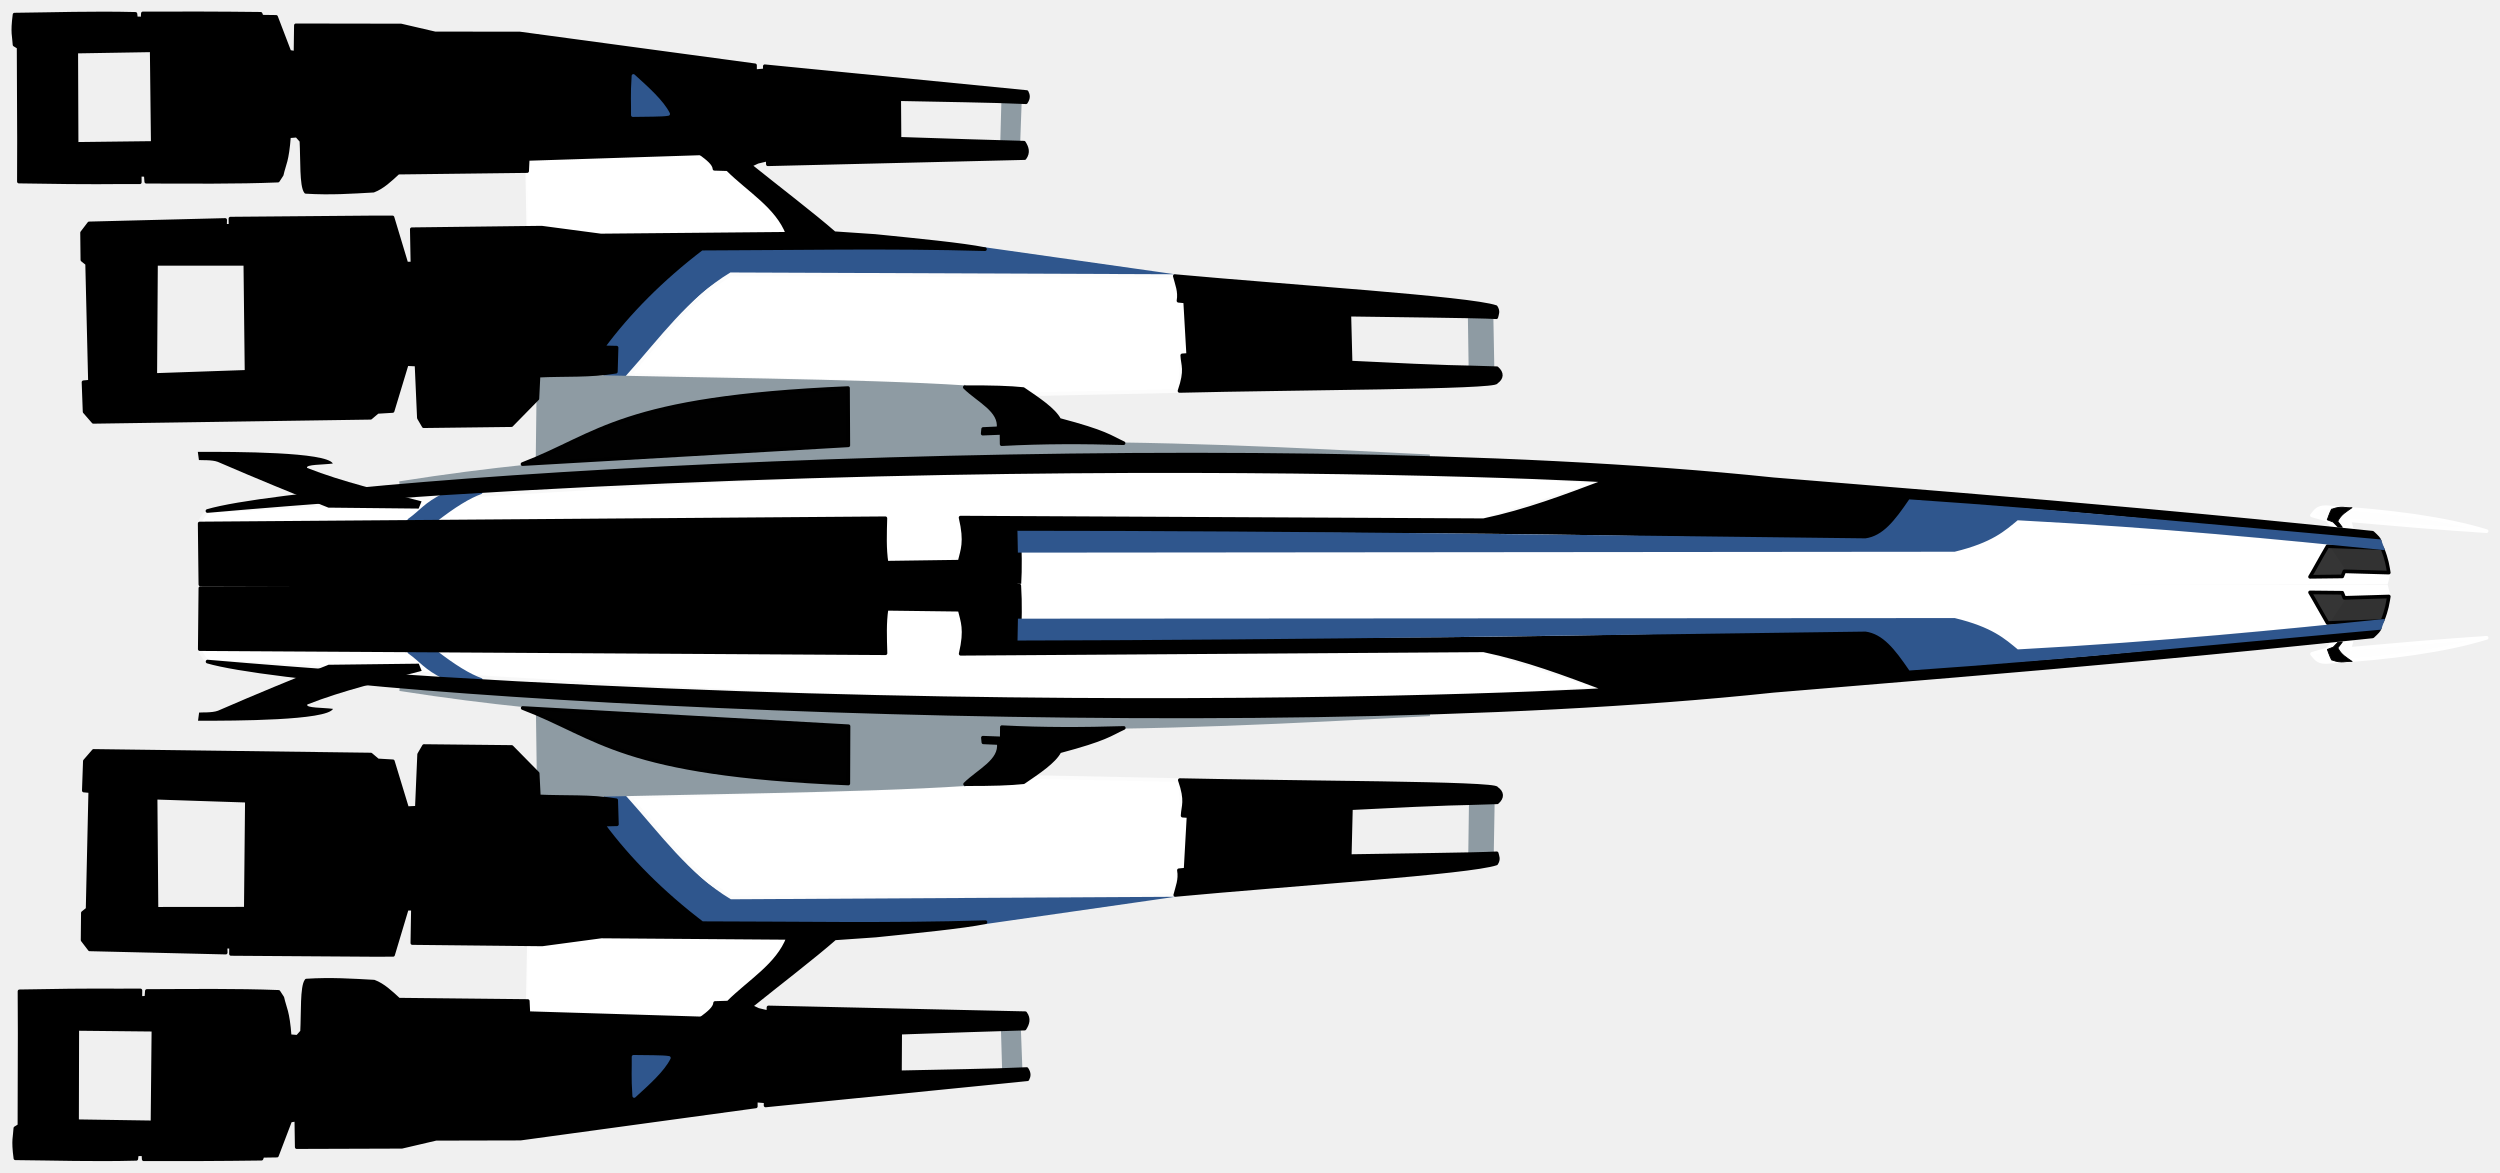
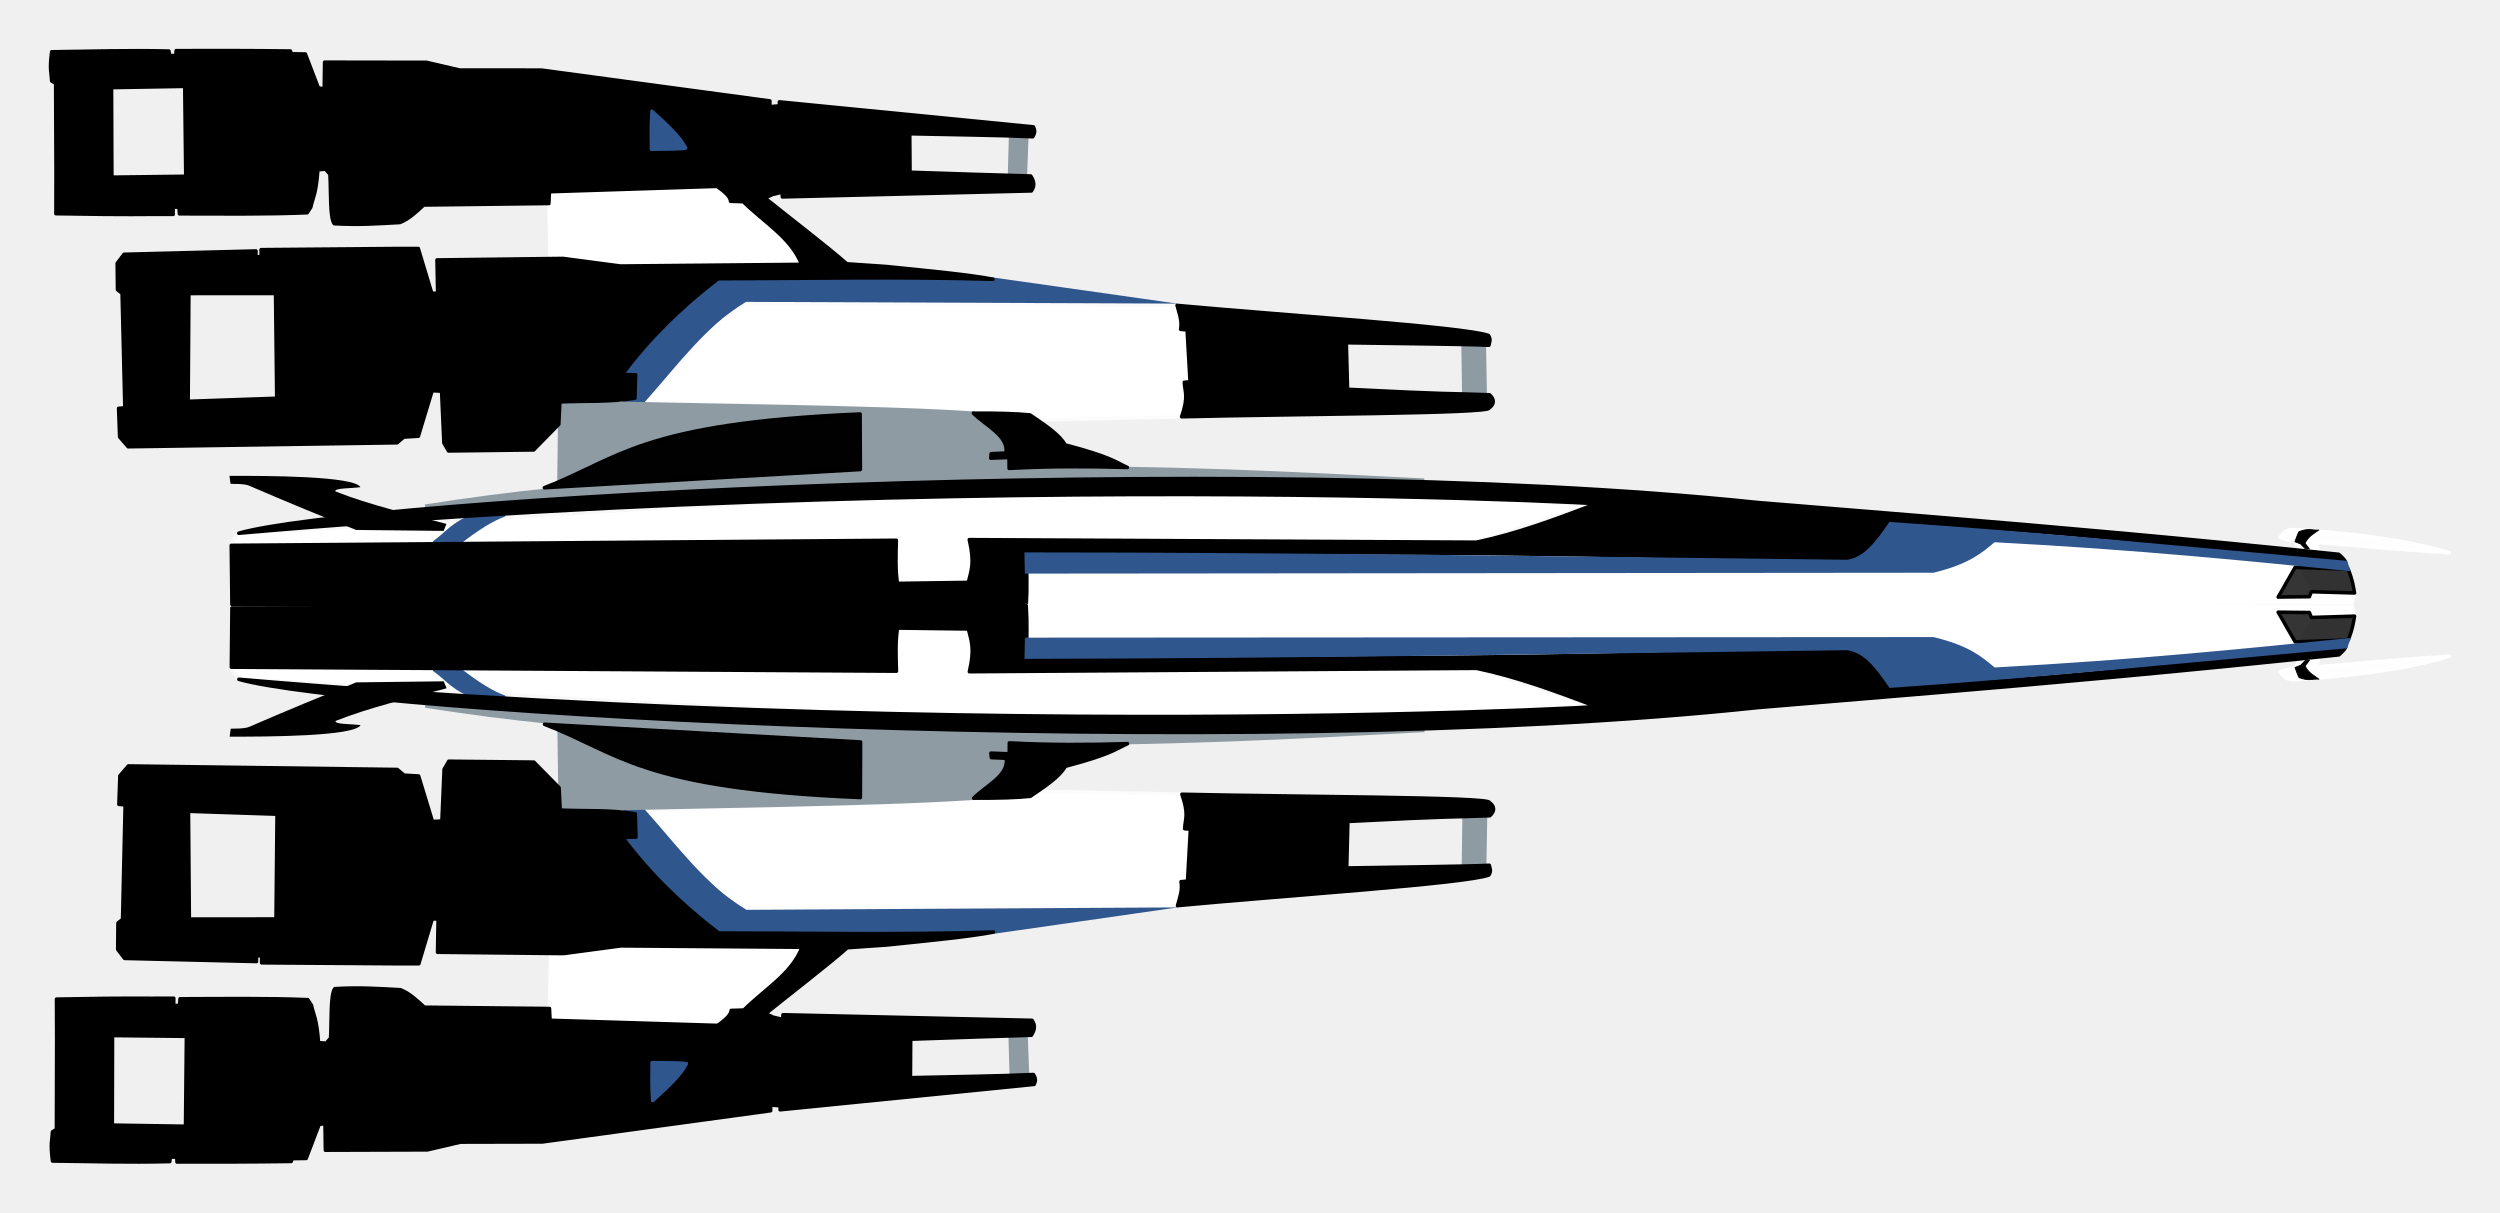
- <svg xmlns="http://www.w3.org/2000/svg" width="216.945" height="101.758" viewBox="0 0 57.4 26.923" version="1.1" id="svg844">
+ <svg xmlns="http://www.w3.org/2000/svg" width="51.269" height="24.866" viewBox="0 0 13.565 6.579" version="1.1" id="svg844">
  <defs id="defs838" />
-   <g id="layer3" transform="translate(-74.36997,-127.7842)" />
-   <g id="layer2" transform="translate(-74.36997,-127.7842)" />
-   <g id="layer1" transform="translate(-74.36997,-127.7842)">
-     <g id="g1719" transform="matrix(0.00362997,0.3196373,-0.3094841,0.00374907,143.8581,110.6102)">
+   <g id="layer3" transform="translate(-74.36997,-148.1284)" />
+   <g id="layer2" transform="translate(-74.36997,-148.1284)" />
+   <g id="layer1" transform="translate(-74.36997,-148.1284)">
+     <g id="g1719" transform="matrix(8.3205149e-4,0.07326625,-0.07093897,8.5934815e-4,90.50175,144.3958)">
      <g transform="translate(-15.39867,-13.31777)" id="g1625">
        <g id="g1601" transform="translate(8.323604,7.491244)">
          <path id="path1471" d="m 95.045,216.001 c -0.933,-26.277 -4.024,-61.851 -0.874,-103.59 l 2.649,8.939 -0.644,38.79 c 1.096,-0.248 2.154,-0.231 3.164,0.11 l 0.011,5.415 c -1.055,0.087 -2.12,0.099 -3.193,0.048 l -0.221,50.874 c -0.206,-0.066 -0.407,-0.126 -0.891,-0.586 z" themedPrimary="fill" fill="#FFFFFF" style="fill-opacity:1;stroke:#f8f8f8;stroke-width:0.265;stroke-linecap:round;stroke-linejoin:round;stroke-miterlimit:4;stroke-dasharray:none;stroke-opacity:1" />
          <path id="path1458" d="m 76.915,158.1 2.1,-14.054 c -0.407,10.385 -0.409,21.108 -0.515,32.923 0.672,2.738 4.529,5.115 7.136,7.633 l 0.031,1.772 -1.997,-0.865 -0.034,1.02 c -2.761,-2.125 -5.031,-4.65 -7.008,-7.412 z" style="fill:#2f568d;fill-opacity:1;stroke:#2f568d;stroke-width:0.265;stroke-linecap:round;stroke-linejoin:round;stroke-miterlimit:4;stroke-dasharray:none;stroke-opacity:1" />
          <path id="path1464" d="m 69.788,179.117 0.247,12.824 0.871,0.052 4.081,-0.034 -5e-6,-0.993 0.615,-4.384 0.039,-13.851 c -1.642,0.732 -3.141,2.834 -4.695,4.402 l -0.039,0.969 z" themedPrimary="fill" fill="#FFFFFF" style="fill-opacity:1;stroke:#ffffff;stroke-width:0.265px;stroke-linecap:butt;stroke-linejoin:miter;stroke-opacity:0.941" />
          <path id="path1466" d="m 85.637,184.602 c -2.555,-2.407 -5.405,-4.585 -7.136,-7.633 l 0.515,-32.923 1.776,-0.252 0.052,-0.494 3.85,-0.182 0.026,0.442 2.549,0.234 0.104,10.821 -0.374,0.762 -0.184,4.341 -0.43,7.201 z" themedPrimary="fill" fill="#FFFFFF" style="fill-opacity:1;stroke:#fcfcfc;stroke-width:0.265px;stroke-linecap:butt;stroke-linejoin:miter;stroke-opacity:1" />
          <path id="path1474" d="m 66.454,155.392 2.684,0.131 -0.055,1.214 -2.714,-0.108 z" style="fill:#8e9ba3;fill-opacity:1;stroke:#8e9ba3;stroke-width:0.265px;stroke-linecap:butt;stroke-linejoin:miter;stroke-opacity:1" />
          <path id="path1476" d="m 82.365,120.579 3.381,-0.026 -0.039,1.639 -3.407,0.013 z" style="fill:#8e9ba3;fill-opacity:1;stroke:#8e9ba3;stroke-width:0.265px;stroke-linecap:butt;stroke-linejoin:miter;stroke-opacity:1" />
          <path id="path1480" d="m 86.814,159.717 c -0.574,7.645 -0.802,21.071 -1.203,31.606 l 5.764,0.14 c -3.39,-6.446 -4.604,-14.357 -4.602,-23.088 l 4.11,0.026 c 0.633,10.785 0.396,19.624 2.331,33.325 L 92.184,125.285 c -0.605,9.956 -1.251,19.773 -1.251,31.746 -1.081,-0.288 -2.381,0.31 -4.12,2.685 z" style="fill:#8e9ba3;fill-opacity:1;stroke:#8e9ba3;stroke-width:0.265px;stroke-linecap:butt;stroke-linejoin:miter;stroke-opacity:1" />
          <path id="path1482" d="m 97.187,59.899 c -0.258,-0.248 -0.59,-0.384 -0.57,-1.048 0.342,-4.82 0.927,-8.893 1.858,-11.9 -0.238,3.266 -0.567,6.712 -0.901,10.171 l 0.607,-0.166 -0.129,1.398 -0.533,0.405 c 0.106,-0.364 0.009,-0.029 -0.331,1.14 z" style="fill:#fefefe;fill-opacity:1;stroke:#ffffff;stroke-width:0.265;stroke-linecap:round;stroke-linejoin:round;stroke-miterlimit:4;stroke-dasharray:none;stroke-opacity:1" />
          <path id="path1484" d="m 101.112,155.837 0.967,-101.4 -0.714,-0.2 -0.13,3.303 -1.821,1.223 -2.265,23.005 2.207,4.672 -0.749,69.345 z" themedPrimary="fill" fill="#FFFFFF" style="fill-opacity:1;stroke:#ffffff;stroke-width:0.265px;stroke-linecap:butt;stroke-linejoin:miter;stroke-opacity:1" />
          <path id="path1456" d="m 95.937,199.141 c -1.07,-1.447 -1.71,-2.571 -1.996,-3.43 l 0.156,2.704 c 0.661,1.432 1.176,1.701 1.794,2.626 z" style="fill:#2f568d;fill-opacity:1;stroke:#2f568d;stroke-width:0.265;stroke-linecap:round;stroke-linejoin:round;stroke-miterlimit:4;stroke-dasharray:none;stroke-opacity:1" />
          <path id="path1417" d="m 101.112,155.837 -0.798,60.75 h -4.377 l 0.221,-50.874 c 1.088,0.042 2.201,0.103 3.193,-0.048 l -0.011,-5.415 c -0.839,-0.212 -1.383,-0.521 -3.164,-0.11 l 0.644,-38.79 c -0.609,-3.162 -1.634,-6.047 -2.649,-8.939 0.716,-14.13 -3.68,40.921 0.874,103.59 -2.337,-8.644 -5.469,-76.002 -0.914,-116.186 0.411,-4.486 0.806,-8.911 1.226,-13.484 0.84,-9.147 1.779,-18.891 3.134,-30.924 0.303,-0.329 0.456,-0.485 0.612,-0.52 -1.22,11.601 -2.837,22.74 -3.277,34.803 0.393,0.488 2.577,1.554 2.757,3.329 -0.945,20.82 -1.263,41.917 -1.281,62.778 1.279,-0.033 2.505,-0.062 3.811,0.039 z" themedSecondary="fill" fill="#000000" style="fill-opacity:1;stroke:#000000;stroke-width:0.265;stroke-linecap:round;stroke-linejoin:round;stroke-miterlimit:4;stroke-dasharray:none;stroke-opacity:1;paint-order:stroke fill markers" />
          <path id="path1438" d="m 94.539,200.107 c -0.766,2.877 -1.457,5.816 -2.501,8.461 -0.261,0.137 -0.207,-1.224 -0.294,-1.913 -0.841,0.466 -0.929,7.188 -0.956,10.006 l 0.589,-0.074 c 0.026,-0.138 -0.021,-0.953 0.147,-1.398 1.239,-2.861 2.34,-5.549 3.384,-8.166 l 0.147,-6.695 z" themedSecondary="fill" fill="#000000" style="fill-opacity:1;stroke:#000000;stroke-width:0;stroke-linecap:round;stroke-linejoin:round;stroke-miterlimit:4;stroke-dasharray:none;stroke-opacity:1" />
          <path id="path1440" d="m 91.95,192.591 c -2.052,-5.72 -4.676,-7.315 -5.176,-24.216 l 4.11,0.026 z" themedSecondary="fill" fill="#000000" style="fill-opacity:0.993;stroke:#000000;stroke-width:0.265;stroke-linecap:round;stroke-linejoin:round;stroke-miterlimit:4;stroke-dasharray:none;stroke-opacity:1;paint-order:stroke fill markers" />
          <path id="path1442" d="m 86.998,155.376 c 0.748,-1.105 1.496,-2.257 2.244,-2.649 0.932,-3.467 1.257,-3.719 1.729,-4.745 -0.117,2.933 -0.164,5.921 -0.037,9.049 h -0.809 l 0.037,1.398 -0.331,-0.037 -0.037,-1.14 c -1.285,-0.198 -2.005,1.466 -2.98,2.465 0.012,-1.963 0.074,-3.407 0.184,-4.341 z" themedSecondary="fill" fill="#000000" style="fill-opacity:1;stroke:#000000;stroke-width:0.265px;stroke-linecap:round;stroke-linejoin:round;stroke-opacity:1" />
          <path id="path1444" d="m 99.597,54.705 -0.182,4.058 c 0.899,0.562 1.629,0.97 2.185,1.327 v -2.393 l -0.364,-0.156 c 0.043,-1.122 0.087,-2.249 0.13,-3.303 -0.494,0.092 -0.882,0.114 -1.769,0.468 z" themedSecondary="fill" fill="#000000" style="fill-opacity:0.792;stroke:#000000;stroke-width:0.265;stroke-linecap:round;stroke-linejoin:round;stroke-miterlimit:4;stroke-dasharray:none;stroke-opacity:1;paint-order:stroke fill markers" />
          <path id="path1446" d="m 98.07,57.655 -0.432,0.331 c -0.496,-0.25 -0.701,-0.679 -0.966,-1.067 0.044,0.493 -0.171,0.725 0.092,1.481 -0.092,0.024 0.424,0.241 0.754,0.359 l 0.166,-0.432 0.368,-0.359 z" themedSecondary="fill" fill="#000000" style="fill-opacity:1;stroke:#000000;stroke-width:0.065;stroke-linecap:round;stroke-linejoin:round;stroke-miterlimit:4;stroke-dasharray:none;stroke-opacity:1;paint-order:stroke fill markers" />
          <path id="path1448" d="m 79.015,144.046 c 0.847,-8.379 1.841,-21.87 2.504,-23.793 0.318,-0.209 0.508,-0.077 0.728,-0.026 -0.104,1.606 -0.208,7.266 -0.312,10.899 l 3.446,-0.052 c 0.503,-8.362 0.371,-7.38 0.533,-10.847 0.353,-0.409 0.712,-0.371 0.988,0.052 0.407,-0.073 0.262,15.153 0.364,23.514 -1.52,-0.562 -1.839,-0.257 -2.549,-0.234 l -0.026,-0.442 -3.85,0.182 -0.052,0.494 c -0.664,-0.132 -1.203,0.111 -1.776,0.252 z" themedSecondary="fill" fill="#000000" style="fill-opacity:1;stroke:#000000;stroke-width:0.265px;stroke-linecap:round;stroke-linejoin:round;stroke-opacity:1;paint-order:stroke fill markers" />
          <path id="path1450" transform="scale(0.2645833)" d="m 249.441,584.998 c -0.437,-0.01 -0.83,0.133 -1.246,0.344 l -7.863,73.363 1.117,-0.012 0.197,2.754 -1.598,-0.027 -9.412,65.893 -0.295,23.693 -2.262,9.535 -0.393,29.494 7.471,0.195 -0.295,1.674 -9.535,3.637 -0.1,4.031 -0.785,0.295 c -0.273,11.501 -0.404,22.359 -0.492,33.031 l 1.377,0.098 -0.053,1.84 -1.227,0.127 c -0.436,12.194 -0.175,22.717 -0.197,33.918 5.111,0.757 5.807,0.176 8.16,0.098 l 0.693,-1.139 25.094,0.189 11.375,0.162 c 0.68,-24.425 0.393,-22.61 0.59,-33.916 h -2.064 l 0.098,-1.672 1.834,-0.121 c 0.162,-12.49 0.465,-25.193 0.133,-36.941 l -1.572,-1.082 c -3.04,-0.734 -3.512,-1.545 -10.422,-2.162 l -0.146,-2.164 1.424,-1.277 c 5.045,-0.228 12.225,0.207 13.863,-1.082 0.501,-6.947 0.158,-12.91 -0.1,-18.973 -0.906,-2.589 -2.894,-4.773 -4.816,-6.98 v -36.178 l -3.293,-0.197 -0.936,-48.467 3.244,-14.236 -0.771,-1.75 -0.613,-2.797 1.316,-0.041 -0.834,-72.018 c -1.508,-1.172 -2.858,-0.701 -4.172,0.139 -0.446,10.905 -0.776,19.822 -1.463,34.873 l -10.771,-0.045 c 0.412,-11.894 0.673,-25.458 1.252,-35.523 -0.593,-0.408 -1.075,-0.572 -1.512,-0.582 z m 9.705,245.539 v 21.334 l -25.07,-0.195 -0.098,-21.137 z" themedSecondary="fill" fill="#000000" style="fill-opacity:1;stroke:#000000;stroke-width:1.002;stroke-linecap:round;stroke-linejoin:round;stroke-miterlimit:4;stroke-dasharray:none;stroke-opacity:1;paint-order:stroke fill markers" />
          <path id="path1452" transform="scale(0.2645833)" d="m 290.703,597.543 c -1.311,6.345 -2.621,18.889 -3.932,30.771 l -0.885,11.404 c -5.043,5.812 -12.568,15.759 -18.852,23.639 l -3.27,13.621 c 1.409,-1.939 2.819,-3.763 4.229,-3.836 l 0.146,-3.662 c 5.827,-5.903 10.281,-13.777 17.746,-16.639 l -0.148,52.352 -2.322,16.566 v 36.428 l 9.314,-0.07 v 1.668 l -12.582,3.754 -0.068,6.049 -0.139,39.416 h 1.945 v 1.529 l -1.6,-0.07 0.488,38.164 2.502,2.016 h 7.369 l 1.043,-1.32 32.047,-0.418 0.139,1.809 7.994,-0.209 2.779,-2.434 -0.197,-77.748 -1.572,-1.965 -0.197,-4.229 L 320,760 l 0.148,-2.703 14.5,-0.492 2.262,-1.326 v -24.627 l -7.1,-7.357 -6.242,-0.385 c -0.257,-7.095 0.263,-14.606 -0.816,-21.701 l -6.516,-0.271 -0.129,3.854 c -9.395,-7.339 -18.386,-16.785 -26.484,-28.014 0.248,-26.321 -0.004,-51.942 1.08,-79.434 z m 1.541,207.428 h 29.336 l 0.557,25.582 -30.17,-0.557 z" themedSecondary="fill" fill="#000000" style="fill-opacity:1;stroke:#000000;stroke-width:1.002;stroke-linecap:butt;stroke-linejoin:round;stroke-miterlimit:4;stroke-dasharray:none;stroke-opacity:1" />
          <path id="path1454" d="m 98.609,155.785 0.749,-69.345 c -0.62,-2.759 -1.419,-3.662 -2.207,-4.672 0.695,-11.047 1.606,-19.322 2.447,-27.063 l -0.494,0.182 c -1.118,11.59 -2.377,23.12 -3.277,34.803 1.458,1.059 2.589,1.964 2.757,3.329 -0.477,20.926 -1.033,41.852 -1.281,62.778 z" style="fill:#2f568d;fill-opacity:1;stroke:#2f568d;stroke-width:0.265px;stroke-linecap:butt;stroke-linejoin:miter;stroke-opacity:1" />
          <path id="path1462" d="m 64.17,184.033 c 0.941,-1.047 1.884,-2.11 2.757,-2.549 0.076,0.425 0.042,1.698 0.052,2.627 -0.926,-0.024 -1.394,0.035 -2.809,-0.078 z" style="fill:#2f568d;fill-opacity:1;stroke:#2f568d;stroke-width:0.265;stroke-linecap:round;stroke-linejoin:round;stroke-miterlimit:4;stroke-dasharray:none;stroke-opacity:1" />
        </g>
      </g>
      <g id="g1671" transform="matrix(-0.99976,-0.02190707,-0.02190707,0.99976,207.0249,-10.88115)">
        <g transform="translate(8.323604,7.491244)" id="g1669">
          <path themedPrimary="fill" fill="#FFFFFF" style="fill-opacity:1;stroke:#f8f8f8;stroke-width:0.265;stroke-linecap:round;stroke-linejoin:round;stroke-miterlimit:4;stroke-dasharray:none;stroke-opacity:1" d="m 95.045,216.001 c -0.933,-26.277 -4.024,-61.851 -0.874,-103.59 l 2.649,8.939 -0.644,38.79 c 1.096,-0.248 2.154,-0.231 3.164,0.11 l 0.011,5.415 c -1.055,0.087 -2.12,0.099 -3.193,0.048 l -0.221,50.874 c -0.206,-0.066 -0.407,-0.126 -0.891,-0.586 z" id="path1627" />
          <path style="fill:#2f568d;fill-opacity:1;stroke:#2f568d;stroke-width:0.265;stroke-linecap:round;stroke-linejoin:round;stroke-miterlimit:4;stroke-dasharray:none;stroke-opacity:1" d="m 76.915,158.1 2.1,-14.054 c -0.407,10.385 -0.409,21.108 -0.515,32.923 0.672,2.738 4.529,5.115 7.136,7.633 l 0.031,1.772 -1.997,-0.865 -0.034,1.02 c -2.761,-2.125 -5.031,-4.65 -7.008,-7.412 z" id="path1629" />
          <path themedPrimary="fill" fill="#FFFFFF" style="fill-opacity:1;stroke:#ffffff;stroke-width:0.265px;stroke-linecap:butt;stroke-linejoin:miter;stroke-opacity:0.941" d="m 69.788,179.117 0.247,12.824 0.871,0.052 4.081,-0.034 -5e-6,-0.993 0.615,-4.384 0.039,-13.851 c -1.642,0.732 -3.141,2.834 -4.695,4.402 l -0.039,0.969 z" id="path1631" />
          <path themedPrimary="fill" fill="#FFFFFF" style="fill-opacity:1;stroke:#fcfcfc;stroke-width:0.265px;stroke-linecap:butt;stroke-linejoin:miter;stroke-opacity:1" d="m 85.637,184.602 c -2.555,-2.407 -5.405,-4.585 -7.136,-7.633 l 0.515,-32.923 1.776,-0.252 0.052,-0.494 3.85,-0.182 0.026,0.442 2.549,0.234 0.104,10.821 -0.374,0.762 -0.184,4.341 -0.43,7.201 z" id="path1633" />
          <path style="fill:#8e9ba3;fill-opacity:1;stroke:#8e9ba3;stroke-width:0.265px;stroke-linecap:butt;stroke-linejoin:miter;stroke-opacity:1" d="m 66.454,155.392 2.684,0.131 -0.055,1.214 -2.714,-0.108 z" id="path1635" />
          <path style="fill:#8e9ba3;fill-opacity:1;stroke:#8e9ba3;stroke-width:0.265px;stroke-linecap:butt;stroke-linejoin:miter;stroke-opacity:1" d="m 82.365,120.579 3.381,-0.026 -0.039,1.639 -3.407,0.013 z" id="path1637" />
          <path style="fill:#8e9ba3;fill-opacity:1;stroke:#8e9ba3;stroke-width:0.265px;stroke-linecap:butt;stroke-linejoin:miter;stroke-opacity:1" d="m 86.814,159.717 c -0.574,7.645 -0.802,21.071 -1.203,31.606 l 5.764,0.14 c -3.39,-6.446 -4.604,-14.357 -4.602,-23.088 l 4.11,0.026 c 0.633,10.785 0.396,19.624 2.331,33.325 L 92.184,125.285 c -0.605,9.956 -1.251,19.773 -1.251,31.746 -1.081,-0.288 -2.381,0.31 -4.12,2.685 z" id="path1639" />
          <path style="fill:#fefefe;fill-opacity:1;stroke:#ffffff;stroke-width:0.265;stroke-linecap:round;stroke-linejoin:round;stroke-miterlimit:4;stroke-dasharray:none;stroke-opacity:1" d="m 97.187,59.899 c -0.258,-0.248 -0.59,-0.384 -0.57,-1.048 0.342,-4.82 0.927,-8.893 1.858,-11.9 -0.238,3.266 -0.567,6.712 -0.901,10.171 l 0.607,-0.166 -0.129,1.398 -0.533,0.405 c 0.106,-0.364 0.009,-0.029 -0.331,1.14 z" id="path1641" />
          <path themedPrimary="fill" fill="#FFFFFF" style="fill-opacity:1;stroke:#ffffff;stroke-width:0.265px;stroke-linecap:butt;stroke-linejoin:miter;stroke-opacity:1" d="m 101.112,155.837 0.967,-101.4 -0.714,-0.2 -0.13,3.303 -1.821,1.223 -2.265,23.005 2.207,4.672 -0.749,69.345 z" id="path1643" />
          <path style="fill:#2f568d;fill-opacity:1;stroke:#2f568d;stroke-width:0.265;stroke-linecap:round;stroke-linejoin:round;stroke-miterlimit:4;stroke-dasharray:none;stroke-opacity:1" d="m 95.937,199.141 c -1.07,-1.447 -1.71,-2.571 -1.996,-3.43 l 0.156,2.704 c 0.661,1.432 1.176,1.701 1.794,2.626 z" id="path1645" />
          <path style="fill-opacity:1;stroke:#000000;stroke-width:0.265;stroke-linecap:round;stroke-linejoin:round;stroke-miterlimit:4;stroke-dasharray:none;stroke-opacity:1;paint-order:stroke fill markers" themedSecondary="fill" fill="#000000" d="m 101.112,155.837 -0.798,60.75 h -4.377 l 0.221,-50.874 c 1.088,0.042 2.201,0.103 3.193,-0.048 l -0.011,-5.415 c -0.839,-0.212 -1.383,-0.521 -3.164,-0.11 l 0.644,-38.79 c -0.609,-3.162 -1.634,-6.047 -2.649,-8.939 0.716,-14.13 -3.68,40.921 0.874,103.59 -2.337,-8.644 -5.469,-76.002 -0.914,-116.186 0.411,-4.486 0.806,-8.911 1.226,-13.484 0.84,-9.147 1.779,-18.891 3.134,-30.924 0.303,-0.329 0.456,-0.485 0.612,-0.52 -1.22,11.601 -2.837,22.74 -3.277,34.803 0.393,0.488 2.577,1.554 2.757,3.329 -0.945,20.82 -1.263,41.917 -1.281,62.778 1.279,-0.033 2.505,-0.062 3.811,0.039 z" id="path1647" />
          <path style="fill-opacity:1;stroke:#000000;stroke-width:0;stroke-linecap:round;stroke-linejoin:round;stroke-miterlimit:4;stroke-dasharray:none;stroke-opacity:1" themedSecondary="fill" fill="#000000" d="m 94.539,200.107 c -0.766,2.877 -1.457,5.816 -2.501,8.461 -0.261,0.137 -0.207,-1.224 -0.294,-1.913 -0.841,0.466 -0.929,7.188 -0.956,10.006 l 0.589,-0.074 c 0.026,-0.138 -0.021,-0.953 0.147,-1.398 1.239,-2.861 2.34,-5.549 3.384,-8.166 l 0.147,-6.695 z" id="path1649" />
          <path themedSecondary="fill" fill="#000000" style="fill-opacity:0.993;stroke:#000000;stroke-width:0.265;stroke-linecap:round;stroke-linejoin:round;stroke-miterlimit:4;stroke-dasharray:none;stroke-opacity:1;paint-order:stroke fill markers" d="m 91.95,192.591 c -2.052,-5.72 -4.676,-7.315 -5.176,-24.216 l 4.11,0.026 z" id="path1651" />
          <path style="fill-opacity:1;stroke:#000000;stroke-width:0.265px;stroke-linecap:round;stroke-linejoin:round;stroke-opacity:1" themedSecondary="fill" fill="#000000" d="m 86.998,155.376 c 0.748,-1.105 1.496,-2.257 2.244,-2.649 0.932,-3.467 1.257,-3.719 1.729,-4.745 -0.117,2.933 -0.164,5.921 -0.037,9.049 h -0.809 l 0.037,1.398 -0.331,-0.037 -0.037,-1.14 c -1.285,-0.198 -2.005,1.466 -2.98,2.465 0.012,-1.963 0.074,-3.407 0.184,-4.341 z" id="path1653" />
          <path themedSecondary="fill" fill="#000000" style="fill-opacity:0.792;stroke:#000000;stroke-width:0.265;stroke-linecap:round;stroke-linejoin:round;stroke-miterlimit:4;stroke-dasharray:none;stroke-opacity:1;paint-order:stroke fill markers" d="m 99.597,54.705 -0.182,4.058 c 0.899,0.562 1.629,0.97 2.185,1.327 v -2.393 l -0.364,-0.156 c 0.043,-1.122 0.087,-2.249 0.13,-3.303 -0.494,0.092 -0.882,0.114 -1.769,0.468 z" id="path1655" />
          <path themedSecondary="fill" fill="#000000" style="fill-opacity:1;stroke:#000000;stroke-width:0.065;stroke-linecap:round;stroke-linejoin:round;stroke-miterlimit:4;stroke-dasharray:none;stroke-opacity:1;paint-order:stroke fill markers" d="m 98.07,57.655 -0.432,0.331 c -0.496,-0.25 -0.701,-0.679 -0.966,-1.067 0.044,0.493 -0.171,0.725 0.092,1.481 -0.092,0.024 0.424,0.241 0.754,0.359 l 0.166,-0.432 0.368,-0.359 z" id="path1657" />
          <path themedSecondary="fill" fill="#000000" style="fill-opacity:1;stroke:#000000;stroke-width:0.265px;stroke-linecap:round;stroke-linejoin:round;stroke-opacity:1;paint-order:stroke fill markers" d="m 79.015,144.046 c 0.847,-8.379 1.841,-21.87 2.504,-23.793 0.318,-0.209 0.508,-0.077 0.728,-0.026 -0.104,1.606 -0.208,7.266 -0.312,10.899 l 3.446,-0.052 c 0.503,-8.362 0.371,-7.38 0.533,-10.847 0.353,-0.409 0.712,-0.371 0.988,0.052 0.407,-0.073 0.262,15.153 0.364,23.514 -1.52,-0.562 -1.839,-0.257 -2.549,-0.234 l -0.026,-0.442 -3.85,0.182 -0.052,0.494 c -0.664,-0.132 -1.203,0.111 -1.776,0.252 z" id="path1659" />
          <path themedSecondary="fill" fill="#000000" style="fill-opacity:1;stroke:#000000;stroke-width:1.002;stroke-linecap:round;stroke-linejoin:round;stroke-miterlimit:4;stroke-dasharray:none;stroke-opacity:1;paint-order:stroke fill markers" d="m 249.441,584.998 c -0.437,-0.01 -0.83,0.133 -1.246,0.344 l -7.863,73.363 1.117,-0.012 0.197,2.754 -1.598,-0.027 -9.412,65.893 -0.295,23.693 -2.262,9.535 -0.393,29.494 7.471,0.195 -0.295,1.674 -9.535,3.637 -0.1,4.031 -0.785,0.295 c -0.273,11.501 -0.404,22.359 -0.492,33.031 l 1.377,0.098 -0.053,1.84 -1.227,0.127 c -0.436,12.194 -0.175,22.717 -0.197,33.918 5.111,0.757 5.807,0.176 8.16,0.098 l 0.693,-1.139 25.094,0.189 11.375,0.162 c 0.68,-24.425 0.393,-22.61 0.59,-33.916 h -2.064 l 0.098,-1.672 1.834,-0.121 c 0.162,-12.49 0.465,-25.193 0.133,-36.941 l -1.572,-1.082 c -3.04,-0.734 -3.512,-1.545 -10.422,-2.162 l -0.146,-2.164 1.424,-1.277 c 5.045,-0.228 12.225,0.207 13.863,-1.082 0.501,-6.947 0.158,-12.91 -0.1,-18.973 -0.906,-2.589 -2.894,-4.773 -4.816,-6.98 v -36.178 l -3.293,-0.197 -0.936,-48.467 3.244,-14.236 -0.771,-1.75 -0.613,-2.797 1.316,-0.041 -0.834,-72.018 c -1.508,-1.172 -2.858,-0.701 -4.172,0.139 -0.446,10.905 -0.776,19.822 -1.463,34.873 l -10.771,-0.045 c 0.412,-11.894 0.673,-25.458 1.252,-35.523 -0.593,-0.408 -1.075,-0.572 -1.512,-0.582 z m 9.705,245.539 v 21.334 l -25.07,-0.195 -0.098,-21.137 z" transform="scale(0.2645833)" id="path1661" />
          <path themedSecondary="fill" fill="#000000" style="fill-opacity:1;stroke:#000000;stroke-width:1.002;stroke-linecap:butt;stroke-linejoin:round;stroke-miterlimit:4;stroke-dasharray:none;stroke-opacity:1" d="m 290.703,597.543 c -1.311,6.345 -2.621,18.889 -3.932,30.771 l -0.885,11.404 c -5.043,5.812 -12.568,15.759 -18.852,23.639 l -3.27,13.621 c 1.409,-1.939 2.819,-3.763 4.229,-3.836 l 0.146,-3.662 c 5.827,-5.903 10.281,-13.777 17.746,-16.639 l -0.148,52.352 -2.322,16.566 v 36.428 l 9.314,-0.07 v 1.668 l -12.582,3.754 -0.068,6.049 -0.139,39.416 h 1.945 v 1.529 l -1.6,-0.07 0.488,38.164 2.502,2.016 h 7.369 l 1.043,-1.32 32.047,-0.418 0.139,1.809 7.994,-0.209 2.779,-2.434 -0.197,-77.748 -1.572,-1.965 -0.197,-4.229 L 320,760 l 0.148,-2.703 14.5,-0.492 2.262,-1.326 v -24.627 l -7.1,-7.357 -6.242,-0.385 c -0.257,-7.095 0.263,-14.606 -0.816,-21.701 l -6.516,-0.271 -0.129,3.854 c -9.395,-7.339 -18.386,-16.785 -26.484,-28.014 0.248,-26.321 -0.004,-51.942 1.08,-79.434 z m 1.541,207.428 h 29.336 l 0.557,25.582 -30.17,-0.557 z" transform="scale(0.2645833)" id="path1663" />
          <path style="fill:#2f568d;fill-opacity:1;stroke:#2f568d;stroke-width:0.265px;stroke-linecap:butt;stroke-linejoin:miter;stroke-opacity:1" d="m 98.609,155.785 0.749,-69.345 c -0.62,-2.759 -1.419,-3.662 -2.207,-4.672 0.695,-11.047 1.606,-19.322 2.447,-27.063 l -0.494,0.182 c -1.118,11.59 -2.377,23.12 -3.277,34.803 1.458,1.059 2.589,1.964 2.757,3.329 -0.477,20.926 -1.033,41.852 -1.281,62.778 z" id="path1665" />
          <path style="fill:#2f568d;fill-opacity:1;stroke:#2f568d;stroke-width:0.265;stroke-linecap:round;stroke-linejoin:round;stroke-miterlimit:4;stroke-dasharray:none;stroke-opacity:1" d="m 64.17,184.033 c 0.941,-1.047 1.884,-2.11 2.757,-2.549 0.076,0.425 0.042,1.698 0.052,2.627 -0.926,-0.024 -1.394,0.035 -2.809,-0.078 z" id="path1667" />
        </g>
      </g>
    </g>
  </g>
</svg>
